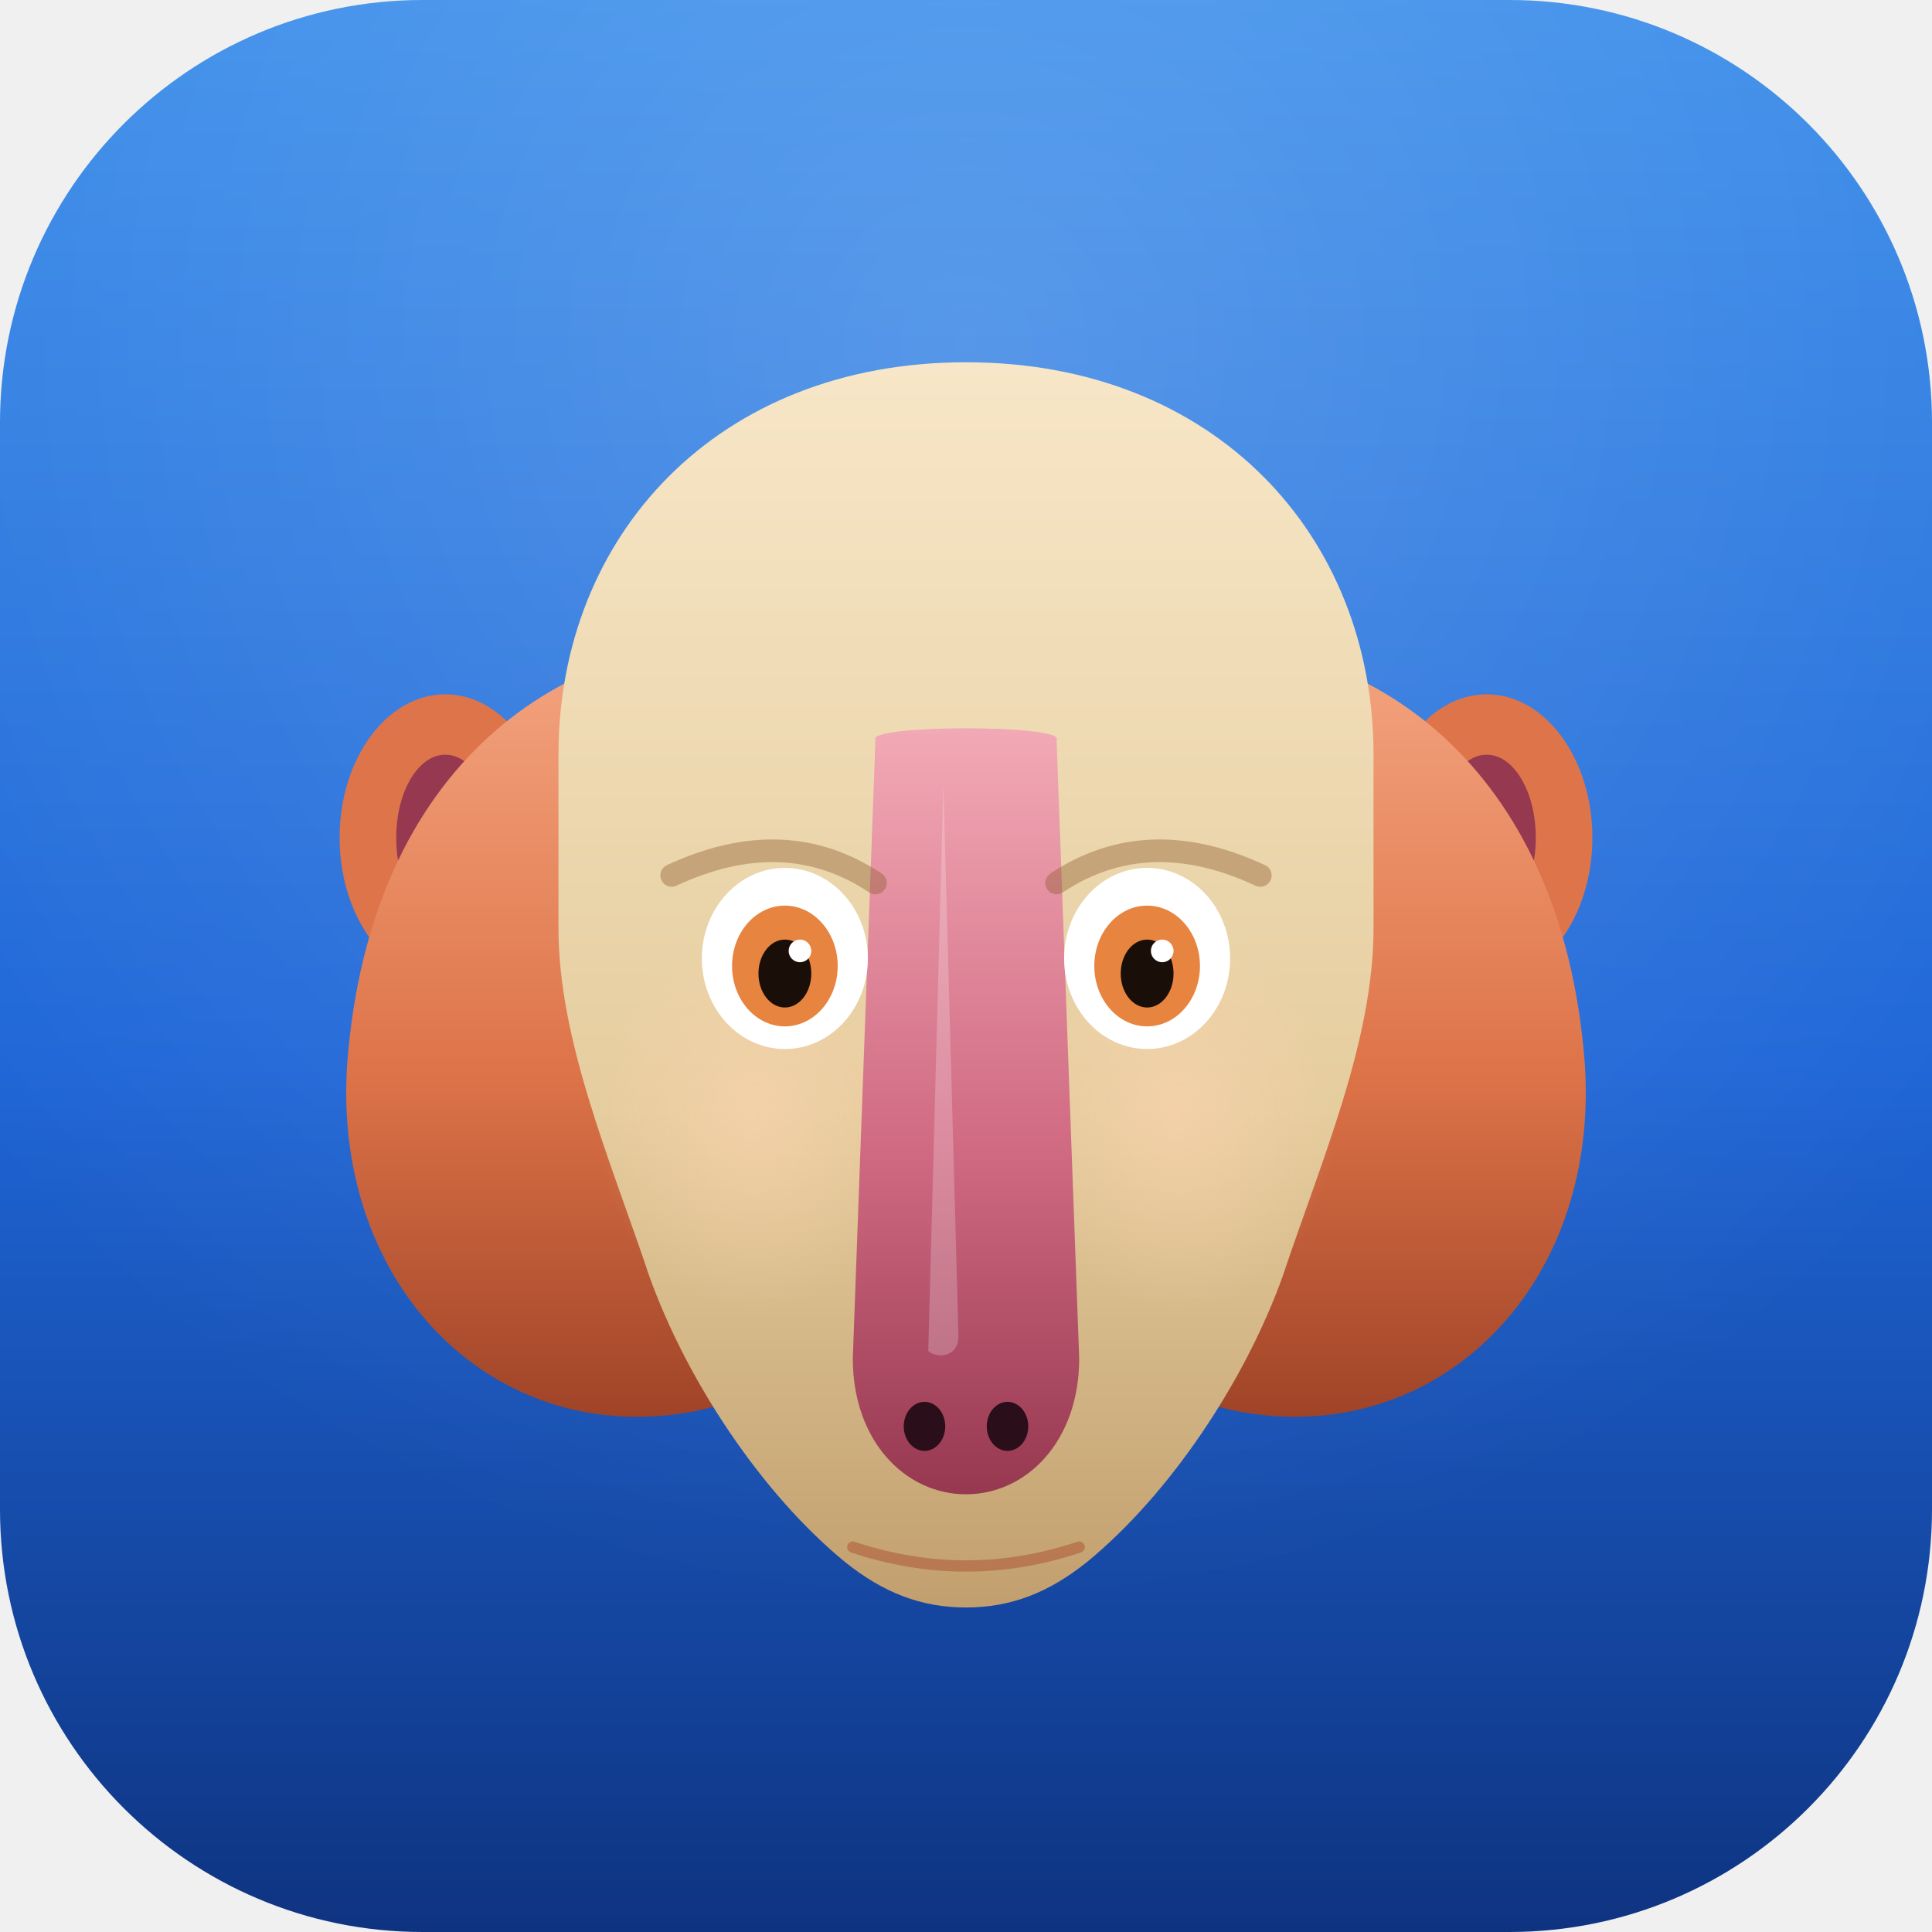
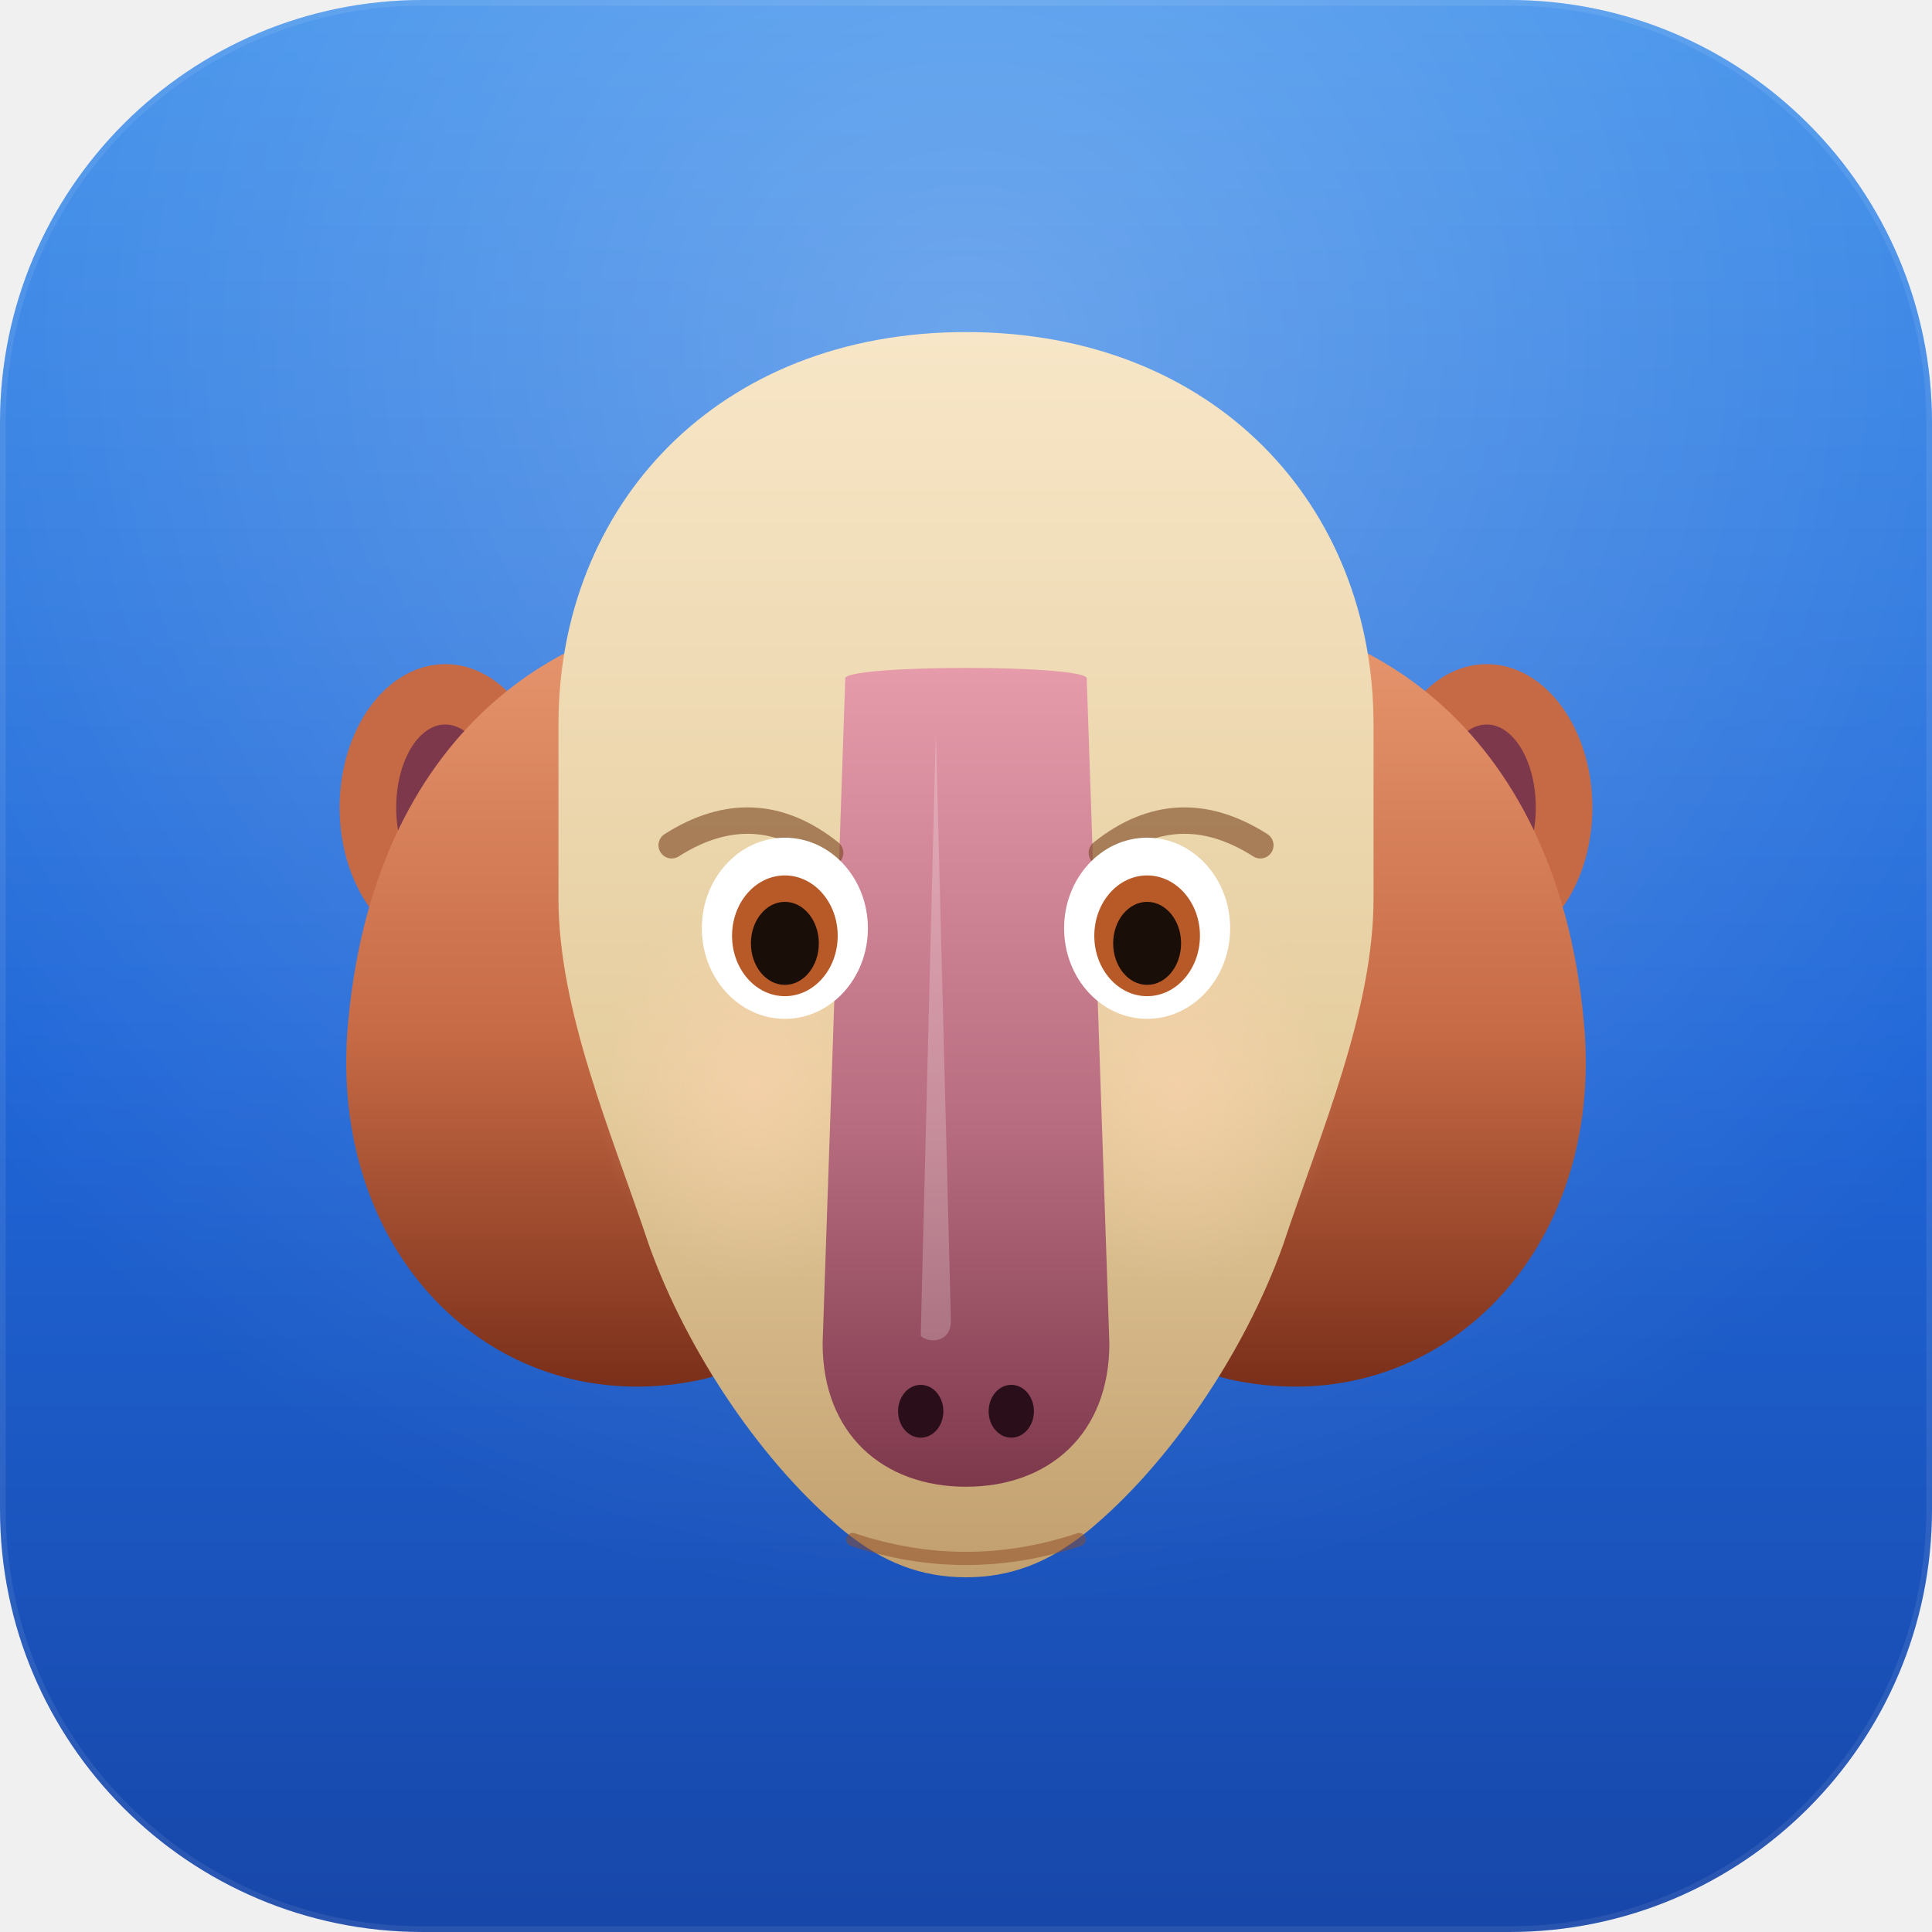
<svg xmlns="http://www.w3.org/2000/svg" viewBox="0 0 512 512" role="img" aria-label="Babun">
  <defs>
    <linearGradient id="bg" x1="0" y1="0" x2="0" y2="1">
      <stop offset="0%" stop-color="#3A8DEA" />
      <stop offset="55%" stop-color="#1F66D7" />
-       <stop offset="100%" stop-color="#0E3380" />
+       <stop offset="100%" stop-color="#1746A8" />
    </linearGradient>
    <radialGradient id="bgGlow" cx="50%" cy="18%" r="65%">
-       <stop offset="0%" stop-color="#FFFFFF" stop-opacity="0.18" />
+       <stop offset="0%" stop-color="#FFFFFF" stop-opacity="0.28" />
      <stop offset="100%" stop-color="#FFFFFF" stop-opacity="0" />
    </radialGradient>
    <linearGradient id="face" x1="50%" y1="0%" x2="50%" y2="100%">
      <stop offset="0%" stop-color="#F7E6C7" />
      <stop offset="60%" stop-color="#E5CD9E" />
      <stop offset="100%" stop-color="#C29F6E" />
    </linearGradient>
    <linearGradient id="mane" x1="0%" y1="0%" x2="0%" y2="100%">
-       <stop offset="0%" stop-color="#F4A581" />
-       <stop offset="55%" stop-color="#DE7449" />
-       <stop offset="100%" stop-color="#9F4327" />
+       <stop offset="0%" stop-color="#E89870" />
+       <stop offset="55%" stop-color="#C66A45" />
+       <stop offset="100%" stop-color="#7A2F1A" />
    </linearGradient>
    <linearGradient id="ridge" x1="50%" y1="0%" x2="50%" y2="100%">
-       <stop offset="0%" stop-color="#F2A9B6" />
-       <stop offset="55%" stop-color="#D06A82" />
-       <stop offset="100%" stop-color="#963850" />
+       <stop offset="0%" stop-color="#E69BAB" />
+       <stop offset="55%" stop-color="#B86E80" />
+       <stop offset="100%" stop-color="#7E384C" />
    </linearGradient>
    <radialGradient id="cheekGlow" cx="50%" cy="50%" r="50%">
      <stop offset="0%" stop-color="#FFD3B0" stop-opacity="0.55" />
      <stop offset="100%" stop-color="#FFD3B0" stop-opacity="0" />
    </radialGradient>
  </defs>
  <rect width="512" height="512" rx="112" fill="url(#bg)" />
  <rect width="512" height="512" rx="112" fill="url(#bgGlow)" />
-   <g>
-     <ellipse cx="118" cy="222" rx="28" ry="38" fill="#DE7449" />
-     <ellipse cx="118" cy="222" rx="13" ry="22" fill="#963850" />
-     <ellipse cx="394" cy="222" rx="28" ry="38" fill="#DE7449" />
-     <ellipse cx="394" cy="222" rx="13" ry="22" fill="#963850" />
+   <rect x="0.75" y="0.75" width="510.5" height="510.5" rx="111.25" fill="none" stroke="#FFFFFF" stroke-opacity="0.08" stroke-width="1.5" />
+   <g transform="translate(0 -8)">
+     <ellipse cx="118" cy="222" rx="28" ry="38" fill="#C66A45" />
+     <ellipse cx="118" cy="222" rx="13" ry="22" fill="#7E384C" />
+     <ellipse cx="394" cy="222" rx="28" ry="38" fill="#C66A45" />
+     <ellipse cx="394" cy="222" rx="13" ry="22" fill="#7E384C" />
    <path d="M 200 170 C 150 168, 98 202, 92 282 C 88 342, 132 384, 184 374 C 206 370, 220 350, 224 320 L 224 198 Z" fill="url(#mane)" />
    <path d="M 312 170 C 362 168, 414 202, 420 282 C 424 342, 380 384, 328 374 C 306 370, 292 350, 288 320 L 288 198 Z" fill="url(#mane)" />
    <path d="M 256 96 C 322 96, 364 142, 364 200 L 364 246 C 364 276, 350 308, 340 338 C 330 366, 310 396, 288 414 C 278 422, 268 426, 256 426 C 244 426, 234 422, 224 414 C 202 396, 182 366, 172 338 C 162 308, 148 276, 148 246 L 148 200 C 148 142, 190 96, 256 96 Z" fill="url(#face)" />
    <ellipse cx="200" cy="296" rx="42" ry="52" fill="url(#cheekGlow)" />
    <ellipse cx="312" cy="296" rx="42" ry="52" fill="url(#cheekGlow)" />
-     <path d="M 232 196 C 230 192, 282 192, 280 196 L 286 360 C 286 382, 272 396, 256 396 C 240 396, 226 382, 226 360 Z" fill="url(#ridge)" />
-     <path d="M 250 208 L 254 354 C 254 360, 248 360, 246 358 Z" fill="#FFFFFF" opacity="0.22" />
-     <ellipse cx="245" cy="378" rx="5.5" ry="6.5" fill="#2A0F1A" />
-     <ellipse cx="267" cy="378" rx="5.5" ry="6.5" fill="#2A0F1A" />
-     <path d="M 226 410 Q 256 420, 286 410" stroke="#A8482A" stroke-width="3" stroke-linecap="round" fill="none" opacity="0.45" />
-     <path d="M 178 232 Q 208 218, 232 234" stroke="#8E5A2E" stroke-width="6" stroke-linecap="round" fill="none" opacity="0.4" />
-     <path d="M 280 234 Q 304 218, 334 232" stroke="#8E5A2E" stroke-width="6" stroke-linecap="round" fill="none" opacity="0.4" />
+     <path d="M 224 188 C 222 184, 290 184, 288 188 L 294 364 C 294 388, 278 402, 256 402 C 234 402, 218 388, 218 364 Z" fill="url(#ridge)" />
+     <path d="M 248 202 L 252 358 C 252 364, 246 364, 244 362 Z" fill="#FFFFFF" opacity="0.22" />
+     <ellipse cx="244" cy="382" rx="6" ry="7" fill="#2A0F1A" />
+     <ellipse cx="268" cy="382" rx="6" ry="7" fill="#2A0F1A" />
+     <path d="M 226 416 Q 256 426, 286 416" stroke="#8E4A26" stroke-width="3.5" stroke-linecap="round" fill="none" opacity="0.5" />
+     <path d="M 178 232 Q 200 218, 220 234" stroke="#7A4520" stroke-width="7" stroke-linecap="round" fill="none" opacity="0.6" />
+     <path d="M 292 234 Q 312 218, 334 232" stroke="#7A4520" stroke-width="7" stroke-linecap="round" fill="none" opacity="0.6" />
    <ellipse cx="208" cy="254" rx="22" ry="24" fill="#FFFFFF" />
    <ellipse cx="304" cy="254" rx="22" ry="24" fill="#FFFFFF" />
-     <ellipse cx="208" cy="256" rx="14" ry="16" fill="#E78440" />
-     <ellipse cx="304" cy="256" rx="14" ry="16" fill="#E78440" />
-     <ellipse cx="208" cy="258" rx="7" ry="9" fill="#1A0E08" />
-     <ellipse cx="304" cy="258" rx="7" ry="9" fill="#1A0E08" />
-     <circle cx="212" cy="252" r="3" fill="#FFFFFF" />
-     <circle cx="308" cy="252" r="3" fill="#FFFFFF" />
+     <ellipse cx="208" cy="256" rx="14" ry="16" fill="#B85A28" />
+     <ellipse cx="304" cy="256" rx="14" ry="16" fill="#B85A28" />
+     <ellipse cx="208" cy="258" rx="9" ry="11" fill="#1A0E08" />
+     <ellipse cx="304" cy="258" rx="9" ry="11" fill="#1A0E08" />
  </g>
</svg>
